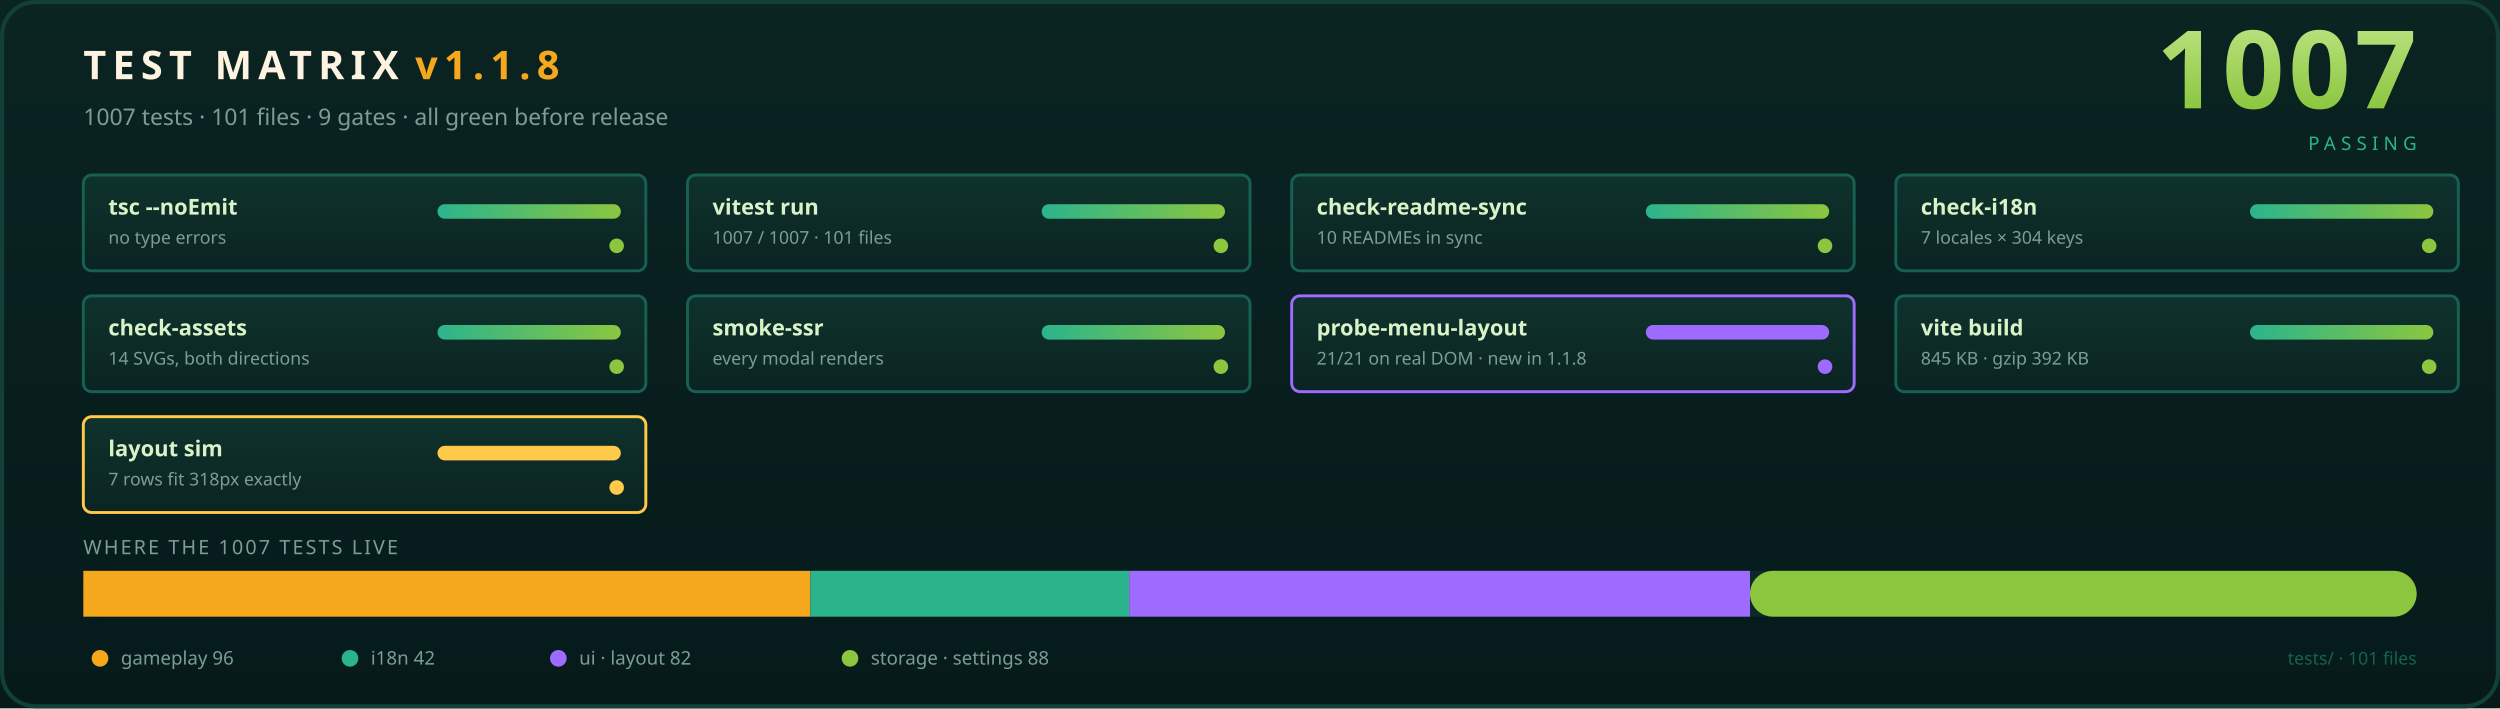
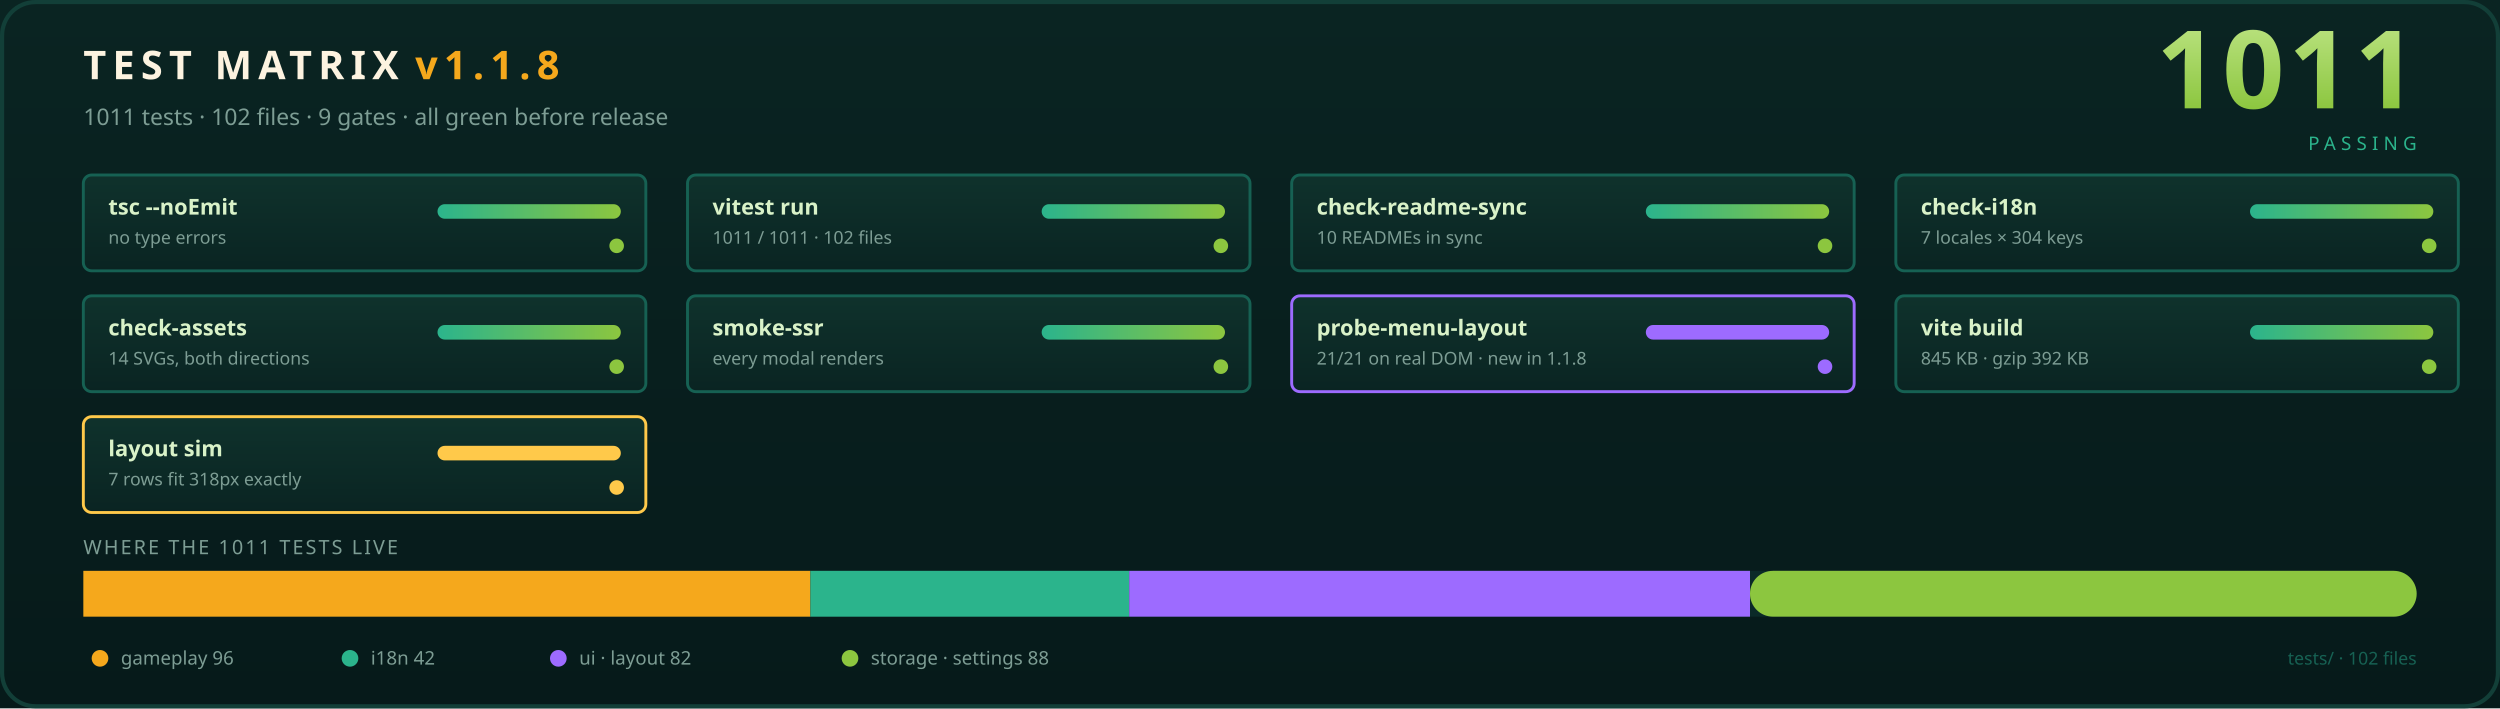
- <svg xmlns="http://www.w3.org/2000/svg" viewBox="0 0 1200 340" role="img" aria-label="Ma trận kiểm thử Lọ Chéo v1.1.8 — 1007 test trên 101 file, 9 cổng kiểm tra, phân bố theo nhóm (hoạt họa SMIL)">
+ <svg xmlns="http://www.w3.org/2000/svg" viewBox="0 0 1200 340" role="img" aria-label="Ma trận kiểm thử Lọ Chéo v1.1.8 — 1011 test trên 102 file, 9 cổng kiểm tra, phân bố theo nhóm (hoạt họa SMIL)">
  <defs>
    <filter id="tm-glow" x="-40%" y="-40%" width="180%" height="180%">
      <feGaussianBlur stdDeviation="4" result="b" />
      <feMerge>
        <feMergeNode in="b" />
        <feMergeNode in="SourceGraphic" />
      </feMerge>
    </filter>
    <linearGradient id="tmBg" x1="0" y1="0" x2="0" y2="1">
      <stop offset="0" stop-color="#0a2422" />
      <stop offset="1" stop-color="#061a1a" />
    </linearGradient>
    <linearGradient id="tmCard" x1="0" y1="0" x2="0" y2="1">
      <stop offset="0" stop-color="#0f322c" />
      <stop offset="1" stop-color="#0a2422" />
    </linearGradient>
    <linearGradient id="tmBar" x1="0" y1="0" x2="1" y2="0">
      <stop offset="0" stop-color="#2bb48c" />
      <stop offset="1" stop-color="#8cc63f" />
    </linearGradient>
    <linearGradient id="tmBig" x1="0" y1="0" x2="0" y2="1">
      <stop offset="0" stop-color="#b6e07a" />
      <stop offset="1" stop-color="#8cc63f" />
    </linearGradient>
  </defs>
  <rect width="1200" height="340" fill="url(#tmBg)" />
  <rect x="1" y="1" width="1198" height="338" rx="16" fill="none" stroke="#123f38" stroke-width="2" />
  <text x="40" y="38" font-family="'Arial Black','Bungee',sans-serif" font-weight="900" font-size="19" letter-spacing="3" fill="#fdf3e0">TEST MATRIX <tspan fill="#f5a81c">v1.1.8</tspan>
  </text>
-   <text x="40" y="60" font-family="system-ui,sans-serif" font-size="11" fill="#7d9d94">1007 tests · 101 files · 9 gates · all green before release</text>
-   <text x="1160" y="52" text-anchor="end" font-family="'Arial Black','Bungee',sans-serif" font-weight="900" font-size="52" fill="url(#tmBig)" letter-spacing="2">1007</text>
+   <text x="40" y="60" font-family="system-ui,sans-serif" font-size="11" fill="#7d9d94">1011 tests · 102 files · 9 gates · all green before release</text>
+   <text x="1160" y="52" text-anchor="end" font-family="'Arial Black','Bungee',sans-serif" font-weight="900" font-size="52" fill="url(#tmBig)" letter-spacing="2">1011</text>
  <text x="1160" y="72" text-anchor="end" font-family="system-ui,sans-serif" font-size="9" letter-spacing="2.5" fill="#2bb48c">PASSING</text>
  <g font-family="system-ui,sans-serif">
    <g transform="translate(40,84)">
      <rect width="270" height="46" rx="4" fill="url(#tmCard)" stroke="#166153" stroke-width="1.4" />
      <text x="12" y="19" font-size="10.5" fill="#d9f2c8" font-weight="700">tsc --noEmit</text>
      <text x="12" y="33" font-size="8.5" fill="#7d9d94">no type errors</text>
      <rect x="170" y="14" width="88" height="7" rx="3.5" fill="#0b2a28" />
      <rect x="170" y="14" width="88" height="7" rx="3.5" fill="url(#tmBar)">
        <animate attributeName="opacity" values="0.6;1;1;0.6" dur="9s" repeatCount="indefinite" />
      </rect>
      <circle cx="256" cy="34" r="3.5" fill="#8cc63f">
        <animate attributeName="opacity" values="1;0.3;1" dur="2.4s" repeatCount="indefinite" />
      </circle>
    </g>
    <g transform="translate(330,84)">
      <rect width="270" height="46" rx="4" fill="url(#tmCard)" stroke="#166153" stroke-width="1.4" />
      <text x="12" y="19" font-size="10.5" fill="#d9f2c8" font-weight="700">vitest run</text>
-       <text x="12" y="33" font-size="8.5" fill="#7d9d94">1007 / 1007 · 101 files</text>
+       <text x="12" y="33" font-size="8.5" fill="#7d9d94">1011 / 1011 · 102 files</text>
      <rect x="170" y="14" width="88" height="7" rx="3.5" fill="#0b2a28" />
      <rect x="170" y="14" width="88" height="7" rx="3.5" fill="url(#tmBar)">
        <animate attributeName="opacity" values="0.6;1;1;0.6" dur="9s" begin="0.6s" repeatCount="indefinite" />
      </rect>
      <circle cx="256" cy="34" r="3.5" fill="#8cc63f">
        <animate attributeName="opacity" values="1;0.3;1" dur="2.4s" begin="0.3s" repeatCount="indefinite" />
      </circle>
    </g>
    <g transform="translate(620,84)">
      <rect width="270" height="46" rx="4" fill="url(#tmCard)" stroke="#166153" stroke-width="1.4" />
      <text x="12" y="19" font-size="10.5" fill="#d9f2c8" font-weight="700">check-readme-sync</text>
      <text x="12" y="33" font-size="8.5" fill="#7d9d94">10 READMEs in sync</text>
      <rect x="170" y="14" width="88" height="7" rx="3.5" fill="#0b2a28" />
      <rect x="170" y="14" width="88" height="7" rx="3.5" fill="url(#tmBar)">
        <animate attributeName="opacity" values="0.6;1;1;0.6" dur="9s" begin="1.2s" repeatCount="indefinite" />
      </rect>
      <circle cx="256" cy="34" r="3.5" fill="#8cc63f">
        <animate attributeName="opacity" values="1;0.3;1" dur="2.4s" begin="0.6s" repeatCount="indefinite" />
      </circle>
    </g>
    <g transform="translate(910,84)">
      <rect width="270" height="46" rx="4" fill="url(#tmCard)" stroke="#166153" stroke-width="1.4" />
      <text x="12" y="19" font-size="10.5" fill="#d9f2c8" font-weight="700">check-i18n</text>
      <text x="12" y="33" font-size="8.5" fill="#7d9d94">7 locales × 304 keys</text>
      <rect x="170" y="14" width="88" height="7" rx="3.5" fill="#0b2a28" />
      <rect x="170" y="14" width="88" height="7" rx="3.5" fill="url(#tmBar)">
        <animate attributeName="opacity" values="0.6;1;1;0.6" dur="9s" begin="1.8s" repeatCount="indefinite" />
      </rect>
      <circle cx="256" cy="34" r="3.5" fill="#8cc63f">
        <animate attributeName="opacity" values="1;0.3;1" dur="2.4s" begin="0.9s" repeatCount="indefinite" />
      </circle>
    </g>
    <g transform="translate(40,142)">
      <rect width="270" height="46" rx="4" fill="url(#tmCard)" stroke="#166153" stroke-width="1.4" />
      <text x="12" y="19" font-size="10.5" fill="#d9f2c8" font-weight="700">check-assets</text>
      <text x="12" y="33" font-size="8.5" fill="#7d9d94">14 SVGs, both directions</text>
      <rect x="170" y="14" width="88" height="7" rx="3.5" fill="#0b2a28" />
      <rect x="170" y="14" width="88" height="7" rx="3.5" fill="url(#tmBar)">
        <animate attributeName="opacity" values="0.6;1;1;0.6" dur="9s" begin="2.4s" repeatCount="indefinite" />
      </rect>
      <circle cx="256" cy="34" r="3.5" fill="#8cc63f">
        <animate attributeName="opacity" values="1;0.3;1" dur="2.4s" begin="1.2s" repeatCount="indefinite" />
      </circle>
    </g>
    <g transform="translate(330,142)">
      <rect width="270" height="46" rx="4" fill="url(#tmCard)" stroke="#166153" stroke-width="1.4" />
      <text x="12" y="19" font-size="10.5" fill="#d9f2c8" font-weight="700">smoke-ssr</text>
      <text x="12" y="33" font-size="8.5" fill="#7d9d94">every modal renders</text>
      <rect x="170" y="14" width="88" height="7" rx="3.5" fill="#0b2a28" />
      <rect x="170" y="14" width="88" height="7" rx="3.5" fill="url(#tmBar)">
        <animate attributeName="opacity" values="0.6;1;1;0.6" dur="9s" begin="3s" repeatCount="indefinite" />
      </rect>
      <circle cx="256" cy="34" r="3.5" fill="#8cc63f">
        <animate attributeName="opacity" values="1;0.3;1" dur="2.4s" begin="1.5s" repeatCount="indefinite" />
      </circle>
    </g>
    <g transform="translate(620,142)">
      <rect width="270" height="46" rx="4" fill="url(#tmCard)" stroke="#9d6bff" stroke-width="1.4" />
      <text x="12" y="19" font-size="10.5" fill="#d9f2c8" font-weight="700">probe-menu-layout</text>
      <text x="12" y="33" font-size="8.5" fill="#7d9d94">21/21 on real DOM · new in 1.1.8</text>
      <rect x="170" y="14" width="88" height="7" rx="3.5" fill="#0b2a28" />
      <rect x="170" y="14" width="88" height="7" rx="3.5" fill="#9d6bff" />
      <circle cx="256" cy="34" r="3.5" fill="#9d6bff">
        <animate attributeName="opacity" values="1;0.3;1" dur="2.4s" begin="1.8s" repeatCount="indefinite" />
      </circle>
    </g>
    <g transform="translate(910,142)">
      <rect width="270" height="46" rx="4" fill="url(#tmCard)" stroke="#166153" stroke-width="1.4" />
      <text x="12" y="19" font-size="10.5" fill="#d9f2c8" font-weight="700">vite build</text>
      <text x="12" y="33" font-size="8.5" fill="#7d9d94">845 KB · gzip 392 KB</text>
      <rect x="170" y="14" width="88" height="7" rx="3.5" fill="#0b2a28" />
      <rect x="170" y="14" width="88" height="7" rx="3.5" fill="url(#tmBar)">
        <animate attributeName="opacity" values="0.6;1;1;0.6" dur="9s" begin="4.2s" repeatCount="indefinite" />
      </rect>
      <circle cx="256" cy="34" r="3.5" fill="#8cc63f">
        <animate attributeName="opacity" values="1;0.3;1" dur="2.4s" begin="2.1s" repeatCount="indefinite" />
      </circle>
    </g>
    <g transform="translate(40,200)">
      <rect width="270" height="46" rx="4" fill="url(#tmCard)" stroke="#ffc94a" stroke-width="1.4" />
      <text x="12" y="19" font-size="10.5" fill="#d9f2c8" font-weight="700">layout sim</text>
      <text x="12" y="33" font-size="8.5" fill="#7d9d94">7 rows fit 318px exactly</text>
      <rect x="170" y="14" width="88" height="7" rx="3.5" fill="#0b2a28" />
      <rect x="170" y="14" width="88" height="7" rx="3.5" fill="#ffc94a" />
      <circle cx="256" cy="34" r="3.5" fill="#ffc94a">
        <animate attributeName="opacity" values="1;0.3;1" dur="2.4s" begin="2.4s" repeatCount="indefinite" />
      </circle>
    </g>
  </g>
-   <text x="40" y="266" font-family="system-ui,sans-serif" font-size="9.5" letter-spacing="1" fill="#7d9d94">WHERE THE 1007 TESTS LIVE</text>
+   <text x="40" y="266" font-family="system-ui,sans-serif" font-size="9.5" letter-spacing="1" fill="#7d9d94">WHERE THE 1011 TESTS LIVE</text>
  <g transform="translate(40,274)">
    <rect width="1120" height="22" rx="11" fill="#0b2a28" />
    <rect x="0" y="0" width="349" height="22" fill="#f5a81c">
      <animate attributeName="opacity" values="0.55;1;1;0.55" dur="9s" begin="0s" repeatCount="indefinite" />
    </rect>
    <rect x="349" y="0" width="153" height="22" fill="#2bb48c">
      <animate attributeName="opacity" values="0.55;1;1;0.55" dur="9s" begin="0.8s" repeatCount="indefinite" />
    </rect>
    <rect x="502" y="0" width="298" height="22" fill="#9d6bff">
      <animate attributeName="opacity" values="0.55;1;1;0.55" dur="9s" begin="1.6s" repeatCount="indefinite" />
    </rect>
    <rect x="800" y="0" width="320" height="22" rx="11" fill="#8cc63f">
      <animate attributeName="opacity" values="0.55;1;1;0.55" dur="9s" begin="2.4s" repeatCount="indefinite" />
    </rect>
  </g>
  <g font-family="system-ui,sans-serif" font-size="9" fill="#7d9d94">
    <circle cx="48" cy="316" r="4" fill="#f5a81c" />
    <text x="58" y="319">gameplay 96</text>
    <circle cx="168" cy="316" r="4" fill="#2bb48c" />
    <text x="178" y="319">i18n 42</text>
    <circle cx="268" cy="316" r="4" fill="#9d6bff" />
    <text x="278" y="319">ui · layout 82</text>
    <circle cx="408" cy="316" r="4" fill="#8cc63f" />
    <text x="418" y="319">storage · settings 88</text>
  </g>
-   <text x="1160" y="319" text-anchor="end" font-family="system-ui,sans-serif" font-size="8.5" fill="#166153">tests/ · 101 files</text>
+   <text x="1160" y="319" text-anchor="end" font-family="system-ui,sans-serif" font-size="8.5" fill="#166153">tests/ · 102 files</text>
</svg>
